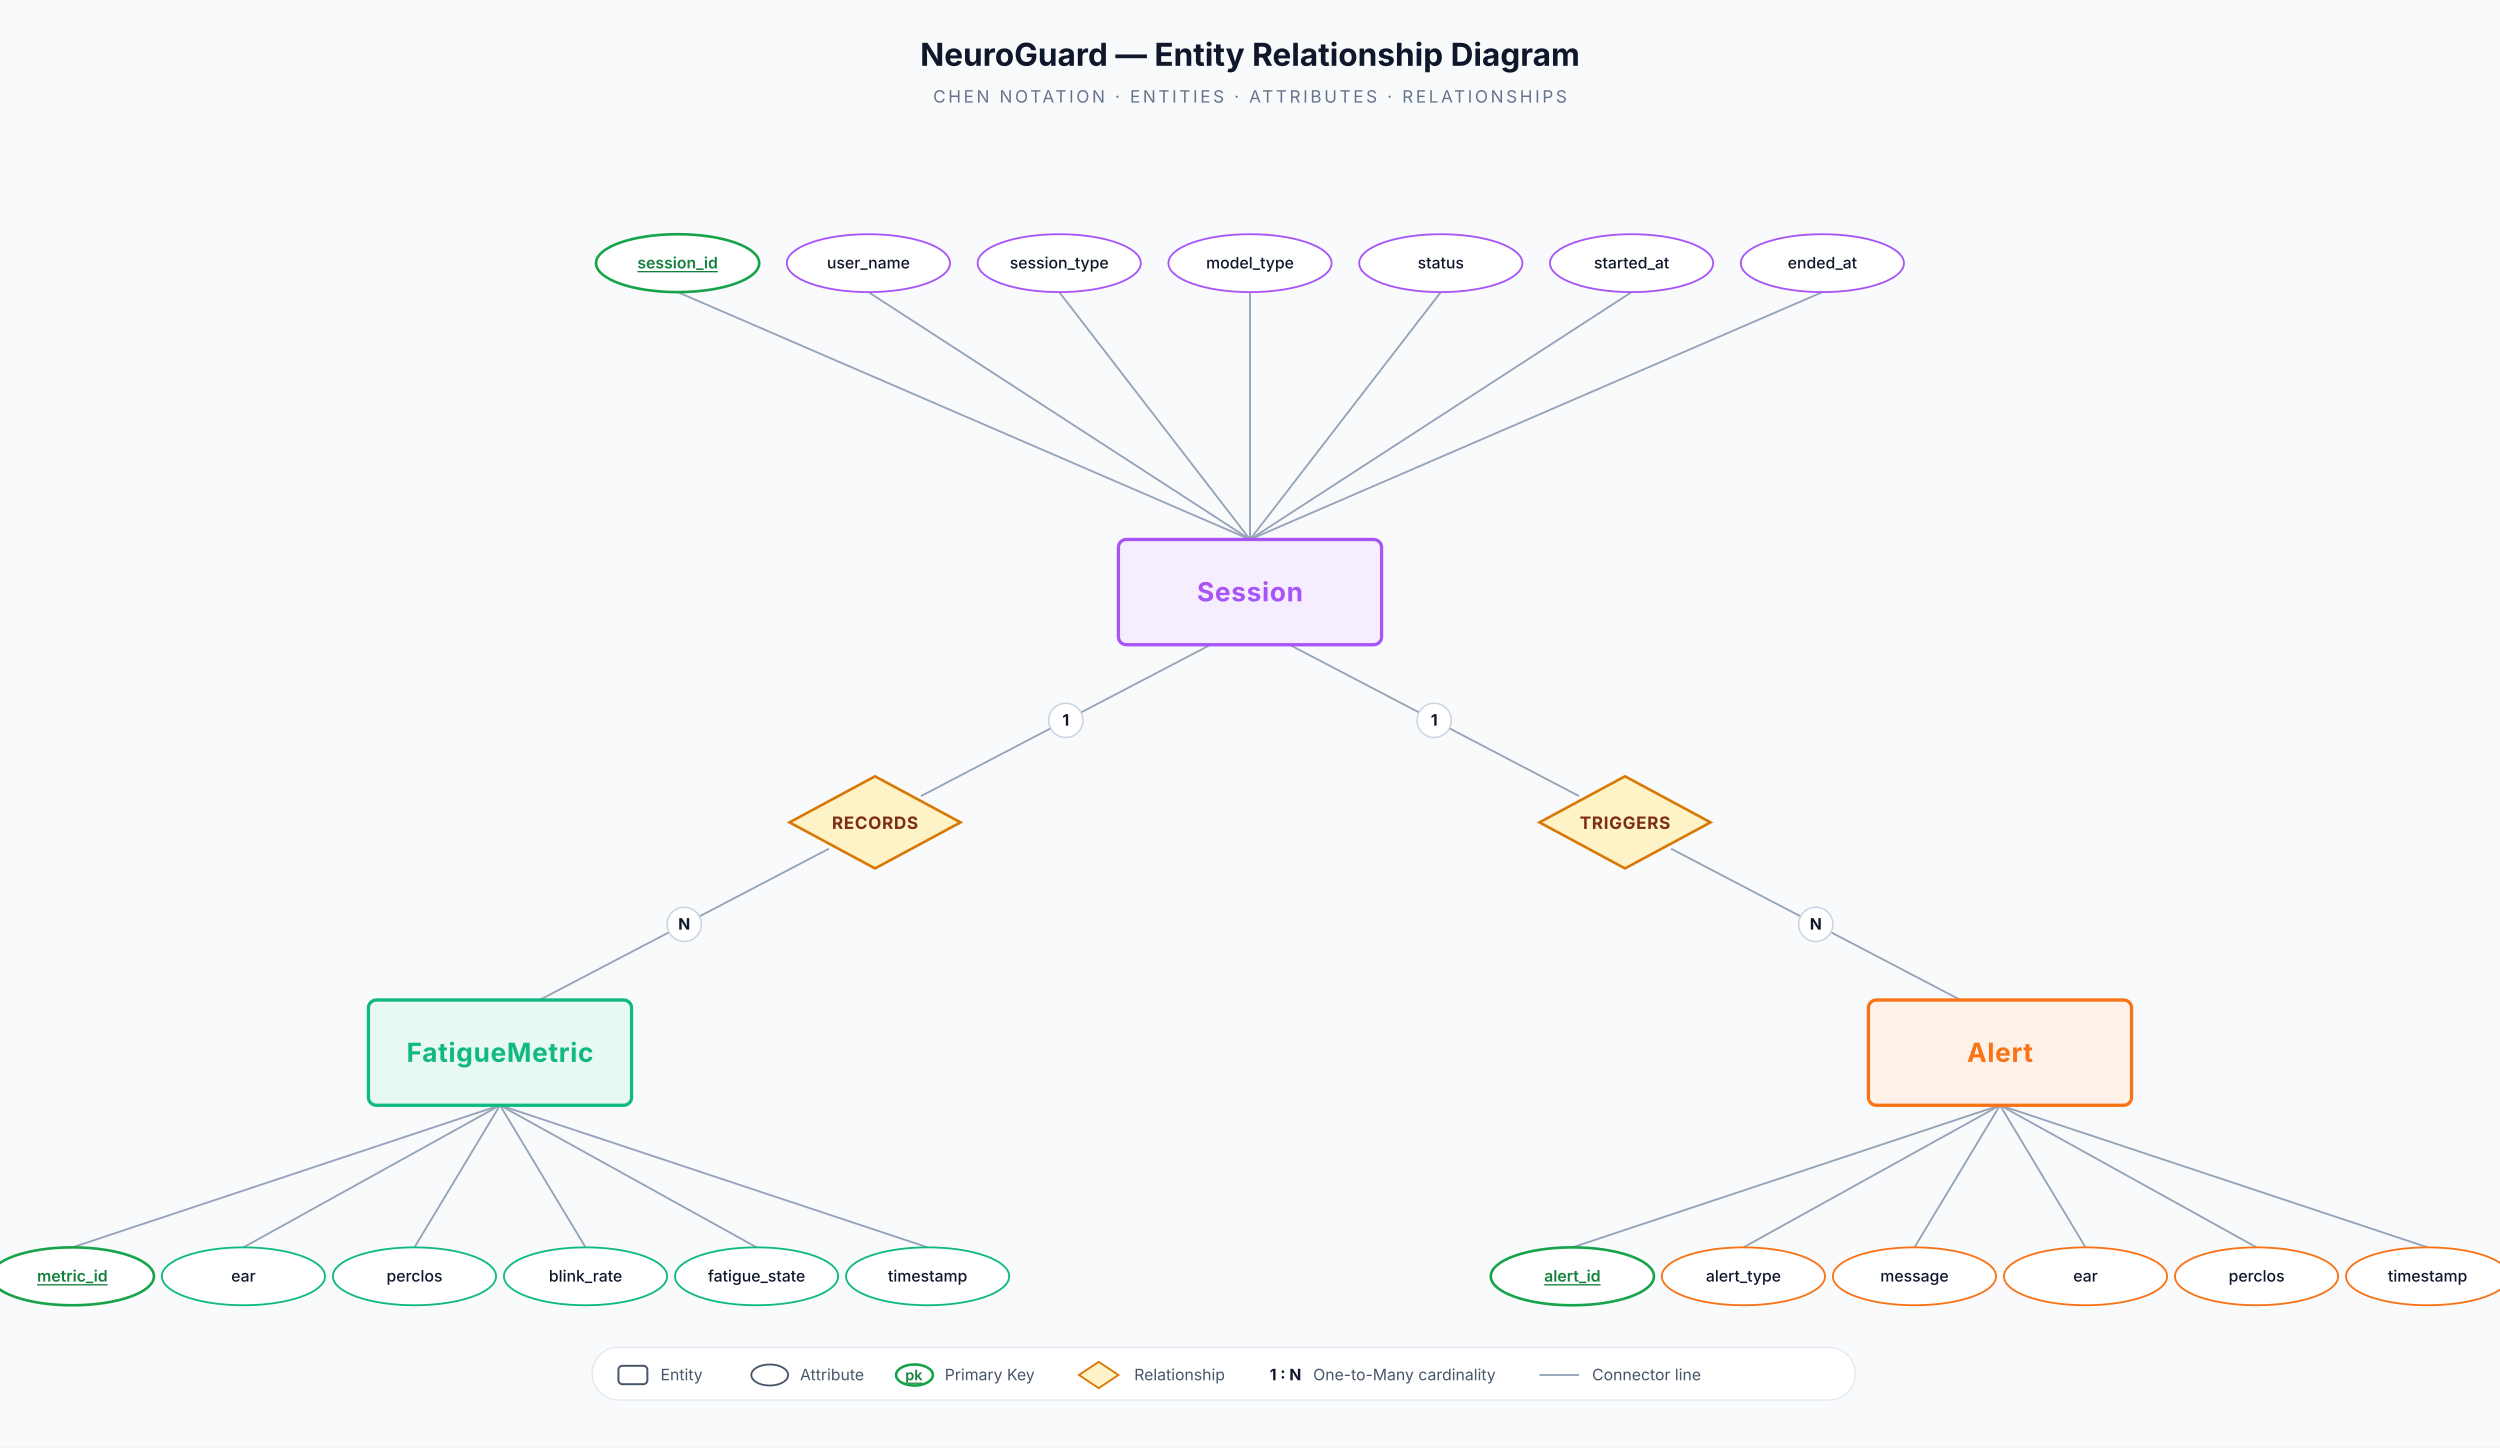
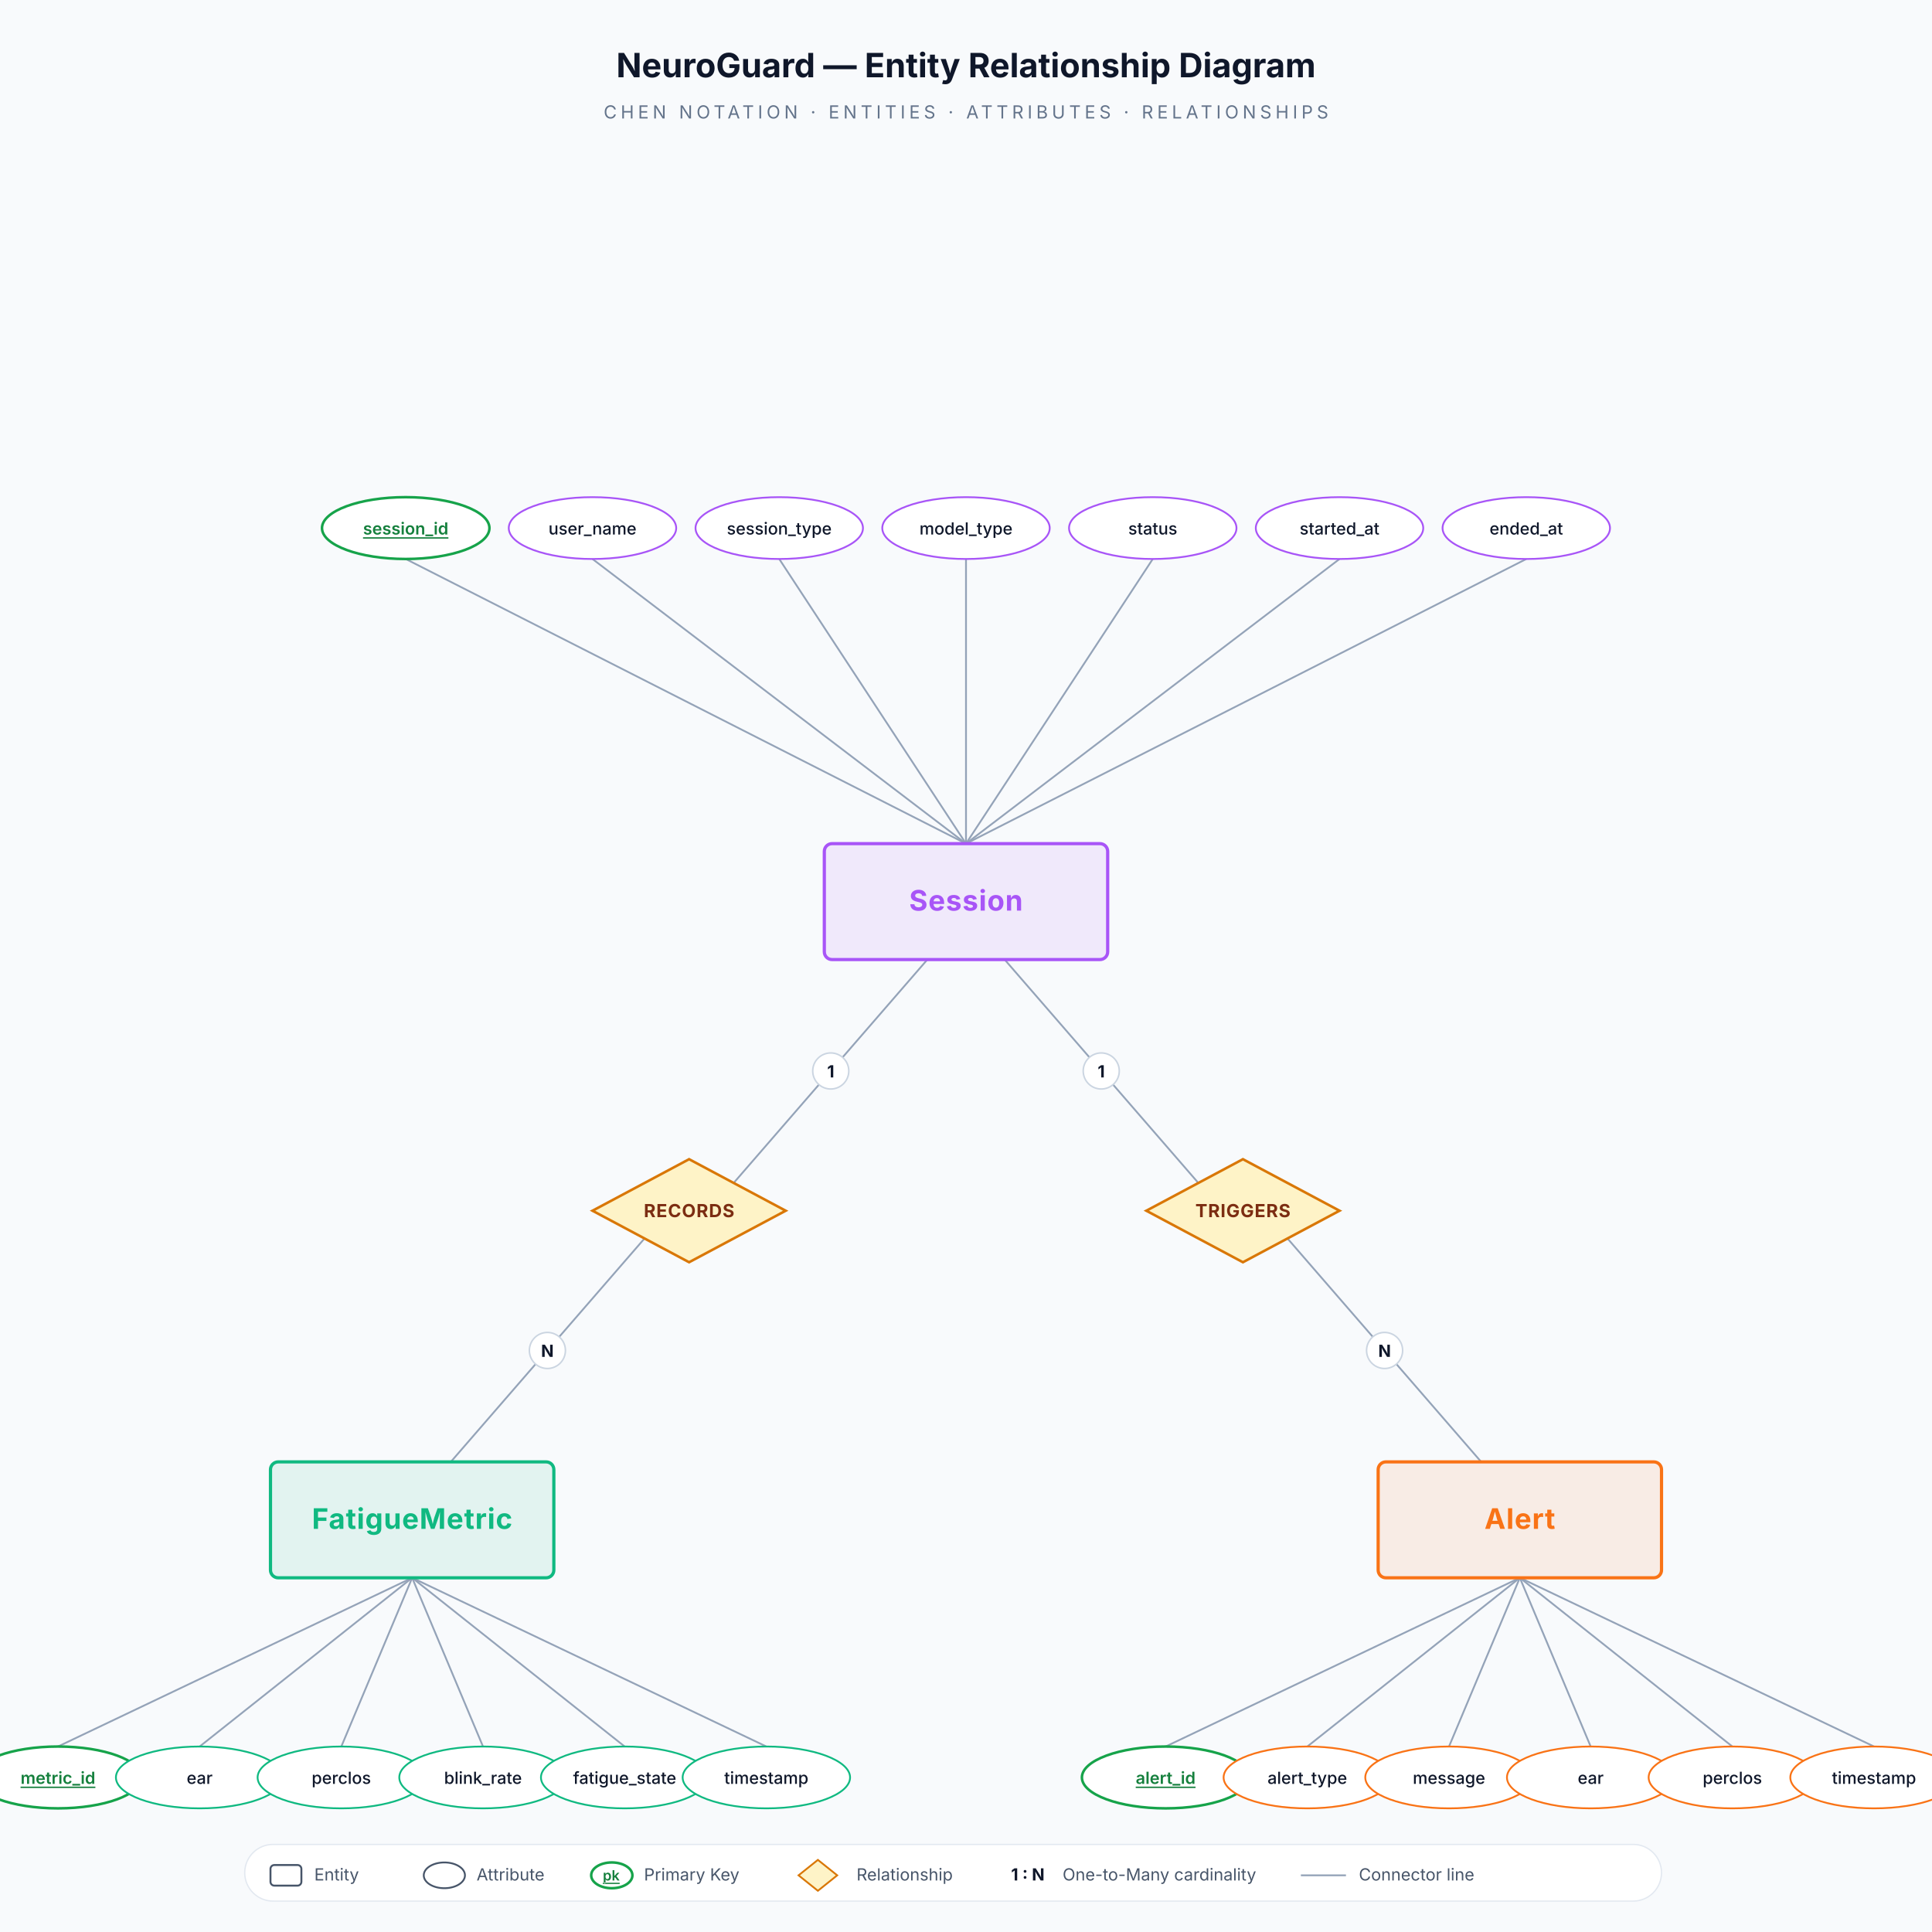
- <svg xmlns="http://www.w3.org/2000/svg" viewBox="0 0 1900 1100" font-family="'Inter', system-ui, sans-serif">
-   <rect width="1900" height="1100" fill="#f8fafc" />
-   <text x="950" y="50" text-anchor="middle" font-size="24" font-weight="700" fill="#0f172a">NeuroGuard — Entity Relationship Diagram</text>
-   <text x="950" y="78" text-anchor="middle" font-size="13" fill="#64748b" letter-spacing="2">CHEN NOTATION · ENTITIES · ATTRIBUTES · RELATIONSHIPS</text>
-   <line x1="515" y1="222" x2="950" y2="410" stroke="#94a3b8" stroke-width="1.4" />
-   <line x1="660" y1="222" x2="950" y2="410" stroke="#94a3b8" stroke-width="1.4" />
-   <line x1="805" y1="222" x2="950" y2="410" stroke="#94a3b8" stroke-width="1.4" />
-   <line x1="950" y1="222" x2="950" y2="410" stroke="#94a3b8" stroke-width="1.4" />
-   <line x1="1095" y1="222" x2="950" y2="410" stroke="#94a3b8" stroke-width="1.4" />
-   <line x1="1240" y1="222" x2="950" y2="410" stroke="#94a3b8" stroke-width="1.4" />
-   <line x1="1385" y1="222" x2="950" y2="410" stroke="#94a3b8" stroke-width="1.4" />
-   <line x1="55" y1="948" x2="380" y2="840" stroke="#94a3b8" stroke-width="1.4" />
-   <line x1="185" y1="948" x2="380" y2="840" stroke="#94a3b8" stroke-width="1.4" />
-   <line x1="315" y1="948" x2="380" y2="840" stroke="#94a3b8" stroke-width="1.4" />
-   <line x1="445" y1="948" x2="380" y2="840" stroke="#94a3b8" stroke-width="1.4" />
-   <line x1="575" y1="948" x2="380" y2="840" stroke="#94a3b8" stroke-width="1.4" />
-   <line x1="705" y1="948" x2="380" y2="840" stroke="#94a3b8" stroke-width="1.4" />
-   <line x1="1195" y1="948" x2="1520" y2="840" stroke="#94a3b8" stroke-width="1.4" />
-   <line x1="1325" y1="948" x2="1520" y2="840" stroke="#94a3b8" stroke-width="1.4" />
-   <line x1="1455" y1="948" x2="1520" y2="840" stroke="#94a3b8" stroke-width="1.4" />
-   <line x1="1585" y1="948" x2="1520" y2="840" stroke="#94a3b8" stroke-width="1.4" />
-   <line x1="1715" y1="948" x2="1520" y2="840" stroke="#94a3b8" stroke-width="1.4" />
-   <line x1="1845" y1="948" x2="1520" y2="840" stroke="#94a3b8" stroke-width="1.4" />
-   <line x1="920" y1="490" x2="700" y2="605" stroke="#94a3b8" stroke-width="1.4" />
-   <line x1="630" y1="645" x2="410" y2="760" stroke="#94a3b8" stroke-width="1.4" />
-   <line x1="980" y1="490" x2="1200" y2="605" stroke="#94a3b8" stroke-width="1.4" />
-   <line x1="1270" y1="645" x2="1490" y2="760" stroke="#94a3b8" stroke-width="1.4" />
+ <svg xmlns="http://www.w3.org/2000/svg" viewBox="0 0 1500 1500" font-family="'Inter', system-ui, sans-serif">
+   <rect width="1500" height="1500" fill="#f8fafc" />
+   <text x="750" y="60" text-anchor="middle" font-size="26" font-weight="700" fill="#0f172a">NeuroGuard — Entity Relationship Diagram</text>
+   <text x="750" y="92" text-anchor="middle" font-size="14" fill="#64748b" letter-spacing="3">CHEN NOTATION · ENTITIES · ATTRIBUTES · RELATIONSHIPS</text>
+   <line x1="315" y1="434" x2="750" y2="655" stroke="#94a3b8" stroke-width="1.4" />
+   <line x1="460" y1="434" x2="750" y2="655" stroke="#94a3b8" stroke-width="1.4" />
+   <line x1="605" y1="434" x2="750" y2="655" stroke="#94a3b8" stroke-width="1.4" />
+   <line x1="750" y1="434" x2="750" y2="655" stroke="#94a3b8" stroke-width="1.4" />
+   <line x1="895" y1="434" x2="750" y2="655" stroke="#94a3b8" stroke-width="1.4" />
+   <line x1="1040" y1="434" x2="750" y2="655" stroke="#94a3b8" stroke-width="1.4" />
+   <line x1="1185" y1="434" x2="750" y2="655" stroke="#94a3b8" stroke-width="1.4" />
+   <line x1="45" y1="1356" x2="320" y2="1225" stroke="#94a3b8" stroke-width="1.4" />
+   <line x1="155" y1="1356" x2="320" y2="1225" stroke="#94a3b8" stroke-width="1.4" />
+   <line x1="265" y1="1356" x2="320" y2="1225" stroke="#94a3b8" stroke-width="1.4" />
+   <line x1="375" y1="1356" x2="320" y2="1225" stroke="#94a3b8" stroke-width="1.4" />
+   <line x1="485" y1="1356" x2="320" y2="1225" stroke="#94a3b8" stroke-width="1.4" />
+   <line x1="595" y1="1356" x2="320" y2="1225" stroke="#94a3b8" stroke-width="1.4" />
+   <line x1="905" y1="1356" x2="1180" y2="1225" stroke="#94a3b8" stroke-width="1.4" />
+   <line x1="1015" y1="1356" x2="1180" y2="1225" stroke="#94a3b8" stroke-width="1.4" />
+   <line x1="1125" y1="1356" x2="1180" y2="1225" stroke="#94a3b8" stroke-width="1.4" />
+   <line x1="1235" y1="1356" x2="1180" y2="1225" stroke="#94a3b8" stroke-width="1.4" />
+   <line x1="1345" y1="1356" x2="1180" y2="1225" stroke="#94a3b8" stroke-width="1.4" />
+   <line x1="1455" y1="1356" x2="1180" y2="1225" stroke="#94a3b8" stroke-width="1.4" />
+   <line x1="720" y1="745" x2="570" y2="918" stroke="#94a3b8" stroke-width="1.4" />
+   <line x1="500" y1="962" x2="350" y2="1135" stroke="#94a3b8" stroke-width="1.4" />
+   <line x1="780" y1="745" x2="930" y2="918" stroke="#94a3b8" stroke-width="1.4" />
+   <line x1="1000" y1="962" x2="1150" y2="1135" stroke="#94a3b8" stroke-width="1.4" />
  <g>
-     <circle cx="810" cy="547.5" r="13" fill="#ffffff" stroke="#cbd5e1" stroke-width="1.2" />
-     <text x="810" y="551.5" text-anchor="middle" font-size="12" font-weight="700" fill="#0f172a">1</text>
+     <circle cx="645" cy="831.5" r="14" fill="#ffffff" stroke="#cbd5e1" stroke-width="1.2" />
+     <text x="645" y="836.5" text-anchor="middle" font-size="13" font-weight="700" fill="#0f172a">1</text>
  </g>
  <g>
-     <circle cx="520" cy="702.5" r="13" fill="#ffffff" stroke="#cbd5e1" stroke-width="1.2" />
-     <text x="520" y="706.5" text-anchor="middle" font-size="12" font-weight="700" fill="#0f172a">N</text>
+     <circle cx="425" cy="1048.5" r="14" fill="#ffffff" stroke="#cbd5e1" stroke-width="1.2" />
+     <text x="425" y="1053.5" text-anchor="middle" font-size="13" font-weight="700" fill="#0f172a">N</text>
  </g>
  <g>
-     <circle cx="1090" cy="547.5" r="13" fill="#ffffff" stroke="#cbd5e1" stroke-width="1.2" />
-     <text x="1090" y="551.5" text-anchor="middle" font-size="12" font-weight="700" fill="#0f172a">1</text>
+     <circle cx="855" cy="831.5" r="14" fill="#ffffff" stroke="#cbd5e1" stroke-width="1.2" />
+     <text x="855" y="836.5" text-anchor="middle" font-size="13" font-weight="700" fill="#0f172a">1</text>
  </g>
  <g>
-     <circle cx="1380" cy="702.5" r="13" fill="#ffffff" stroke="#cbd5e1" stroke-width="1.2" />
-     <text x="1380" y="706.5" text-anchor="middle" font-size="12" font-weight="700" fill="#0f172a">N</text>
+     <circle cx="1075" cy="1048.5" r="14" fill="#ffffff" stroke="#cbd5e1" stroke-width="1.2" />
+     <text x="1075" y="1053.5" text-anchor="middle" font-size="13" font-weight="700" fill="#0f172a">N</text>
  </g>
  <g>
-     <rect x="850" y="410" width="200" height="80" rx="6" fill="#ffffff" stroke="#a855f7" stroke-width="2.5" />
-     <rect x="850" y="410" width="200" height="80" rx="6" fill="#a855f7" opacity="0.10" />
-     <text x="950" y="457" text-anchor="middle" font-size="20" font-weight="700" fill="#a855f7" letter-spacing="0.5">Session</text>
+     <rect x="640" y="655" width="220" height="90" rx="6" fill="#a855f7" opacity="0.10" />
+     <rect x="640" y="655" width="220" height="90" rx="6" fill="none" stroke="#a855f7" stroke-width="2.5" />
+     <text x="750" y="707" text-anchor="middle" font-size="22" font-weight="700" fill="#a855f7" letter-spacing="0.5">Session</text>
  </g>
  <g>
-     <rect x="280" y="760" width="200" height="80" rx="6" fill="#ffffff" stroke="#10b981" stroke-width="2.5" />
-     <rect x="280" y="760" width="200" height="80" rx="6" fill="#10b981" opacity="0.10" />
-     <text x="380" y="807" text-anchor="middle" font-size="20" font-weight="700" fill="#10b981" letter-spacing="0.5">FatigueMetric</text>
+     <rect x="210" y="1135" width="220" height="90" rx="6" fill="#10b981" opacity="0.10" />
+     <rect x="210" y="1135" width="220" height="90" rx="6" fill="none" stroke="#10b981" stroke-width="2.5" />
+     <text x="320" y="1187" text-anchor="middle" font-size="22" font-weight="700" fill="#10b981" letter-spacing="0.5">FatigueMetric</text>
  </g>
  <g>
-     <rect x="1420" y="760" width="200" height="80" rx="6" fill="#ffffff" stroke="#f97316" stroke-width="2.5" />
-     <rect x="1420" y="760" width="200" height="80" rx="6" fill="#f97316" opacity="0.10" />
-     <text x="1520" y="807" text-anchor="middle" font-size="20" font-weight="700" fill="#f97316" letter-spacing="0.5">Alert</text>
+     <rect x="1070" y="1135" width="220" height="90" rx="6" fill="#f97316" opacity="0.10" />
+     <rect x="1070" y="1135" width="220" height="90" rx="6" fill="none" stroke="#f97316" stroke-width="2.5" />
+     <text x="1180" y="1187" text-anchor="middle" font-size="22" font-weight="700" fill="#f97316" letter-spacing="0.5">Alert</text>
  </g>
  <g>
-     <polygon points="665,590 730,625 665,660 600,625" fill="#fef3c7" stroke="#d97706" stroke-width="2" />
-     <text x="665" y="630" text-anchor="middle" font-size="13" font-weight="700" fill="#7c2d12" letter-spacing="0.5">RECORDS</text>
+     <polygon points="535,900 610,940 535,980 460,940" fill="#fef3c7" stroke="#d97706" stroke-width="2" />
+     <text x="535" y="945" text-anchor="middle" font-size="14" font-weight="700" fill="#7c2d12" letter-spacing="0.5">RECORDS</text>
  </g>
  <g>
-     <polygon points="1235,590 1300,625 1235,660 1170,625" fill="#fef3c7" stroke="#d97706" stroke-width="2" />
-     <text x="1235" y="630" text-anchor="middle" font-size="13" font-weight="700" fill="#7c2d12" letter-spacing="0.5">TRIGGERS</text>
+     <polygon points="965,900 1040,940 965,980 890,940" fill="#fef3c7" stroke="#d97706" stroke-width="2" />
+     <text x="965" y="945" text-anchor="middle" font-size="14" font-weight="700" fill="#7c2d12" letter-spacing="0.5">TRIGGERS</text>
  </g>
  <g>
-     <ellipse cx="515" cy="200" rx="62" ry="22" fill="#ffffff" stroke="#16a34a" stroke-width="2" />
-     <text x="515" y="204" text-anchor="middle" font-size="12" fill="#15803d" font-weight="600" text-decoration="underline">session_id</text>
+     <ellipse cx="315" cy="410" rx="65" ry="24" fill="#ffffff" stroke="#16a34a" stroke-width="2" />
+     <text x="315" y="415" text-anchor="middle" font-size="13" fill="#15803d" font-weight="600" text-decoration="underline">session_id</text>
  </g>
  <g>
-     <ellipse cx="660" cy="200" rx="62" ry="22" fill="#ffffff" stroke="#a855f7" stroke-width="1.4" />
-     <text x="660" y="204" text-anchor="middle" font-size="12" fill="#0f172a" font-weight="500">user_name</text>
+     <ellipse cx="460" cy="410" rx="65" ry="24" fill="#ffffff" stroke="#a855f7" stroke-width="1.4" />
+     <text x="460" y="415" text-anchor="middle" font-size="13" fill="#0f172a" font-weight="500">user_name</text>
  </g>
  <g>
-     <ellipse cx="805" cy="200" rx="62" ry="22" fill="#ffffff" stroke="#a855f7" stroke-width="1.4" />
-     <text x="805" y="204" text-anchor="middle" font-size="12" fill="#0f172a" font-weight="500">session_type</text>
+     <ellipse cx="605" cy="410" rx="65" ry="24" fill="#ffffff" stroke="#a855f7" stroke-width="1.4" />
+     <text x="605" y="415" text-anchor="middle" font-size="13" fill="#0f172a" font-weight="500">session_type</text>
  </g>
  <g>
-     <ellipse cx="950" cy="200" rx="62" ry="22" fill="#ffffff" stroke="#a855f7" stroke-width="1.4" />
-     <text x="950" y="204" text-anchor="middle" font-size="12" fill="#0f172a" font-weight="500">model_type</text>
+     <ellipse cx="750" cy="410" rx="65" ry="24" fill="#ffffff" stroke="#a855f7" stroke-width="1.4" />
+     <text x="750" y="415" text-anchor="middle" font-size="13" fill="#0f172a" font-weight="500">model_type</text>
  </g>
  <g>
-     <ellipse cx="1095" cy="200" rx="62" ry="22" fill="#ffffff" stroke="#a855f7" stroke-width="1.4" />
-     <text x="1095" y="204" text-anchor="middle" font-size="12" fill="#0f172a" font-weight="500">status</text>
+     <ellipse cx="895" cy="410" rx="65" ry="24" fill="#ffffff" stroke="#a855f7" stroke-width="1.4" />
+     <text x="895" y="415" text-anchor="middle" font-size="13" fill="#0f172a" font-weight="500">status</text>
  </g>
  <g>
-     <ellipse cx="1240" cy="200" rx="62" ry="22" fill="#ffffff" stroke="#a855f7" stroke-width="1.4" />
-     <text x="1240" y="204" text-anchor="middle" font-size="12" fill="#0f172a" font-weight="500">started_at</text>
+     <ellipse cx="1040" cy="410" rx="65" ry="24" fill="#ffffff" stroke="#a855f7" stroke-width="1.4" />
+     <text x="1040" y="415" text-anchor="middle" font-size="13" fill="#0f172a" font-weight="500">started_at</text>
  </g>
  <g>
-     <ellipse cx="1385" cy="200" rx="62" ry="22" fill="#ffffff" stroke="#a855f7" stroke-width="1.4" />
-     <text x="1385" y="204" text-anchor="middle" font-size="12" fill="#0f172a" font-weight="500">ended_at</text>
+     <ellipse cx="1185" cy="410" rx="65" ry="24" fill="#ffffff" stroke="#a855f7" stroke-width="1.4" />
+     <text x="1185" y="415" text-anchor="middle" font-size="13" fill="#0f172a" font-weight="500">ended_at</text>
  </g>
  <g>
-     <ellipse cx="55" cy="970" rx="62" ry="22" fill="#ffffff" stroke="#16a34a" stroke-width="2" />
-     <text x="55" y="974" text-anchor="middle" font-size="12" fill="#15803d" font-weight="600" text-decoration="underline">metric_id</text>
+     <ellipse cx="45" cy="1380" rx="65" ry="24" fill="#ffffff" stroke="#16a34a" stroke-width="2" />
+     <text x="45" y="1385" text-anchor="middle" font-size="13" fill="#15803d" font-weight="600" text-decoration="underline">metric_id</text>
  </g>
  <g>
-     <ellipse cx="185" cy="970" rx="62" ry="22" fill="#ffffff" stroke="#10b981" stroke-width="1.4" />
-     <text x="185" y="974" text-anchor="middle" font-size="12" fill="#0f172a" font-weight="500">ear</text>
+     <ellipse cx="155" cy="1380" rx="65" ry="24" fill="#ffffff" stroke="#10b981" stroke-width="1.4" />
+     <text x="155" y="1385" text-anchor="middle" font-size="13" fill="#0f172a" font-weight="500">ear</text>
  </g>
  <g>
-     <ellipse cx="315" cy="970" rx="62" ry="22" fill="#ffffff" stroke="#10b981" stroke-width="1.4" />
-     <text x="315" y="974" text-anchor="middle" font-size="12" fill="#0f172a" font-weight="500">perclos</text>
+     <ellipse cx="265" cy="1380" rx="65" ry="24" fill="#ffffff" stroke="#10b981" stroke-width="1.4" />
+     <text x="265" y="1385" text-anchor="middle" font-size="13" fill="#0f172a" font-weight="500">perclos</text>
  </g>
  <g>
-     <ellipse cx="445" cy="970" rx="62" ry="22" fill="#ffffff" stroke="#10b981" stroke-width="1.4" />
-     <text x="445" y="974" text-anchor="middle" font-size="12" fill="#0f172a" font-weight="500">blink_rate</text>
+     <ellipse cx="375" cy="1380" rx="65" ry="24" fill="#ffffff" stroke="#10b981" stroke-width="1.4" />
+     <text x="375" y="1385" text-anchor="middle" font-size="13" fill="#0f172a" font-weight="500">blink_rate</text>
  </g>
  <g>
-     <ellipse cx="575" cy="970" rx="62" ry="22" fill="#ffffff" stroke="#10b981" stroke-width="1.4" />
-     <text x="575" y="974" text-anchor="middle" font-size="12" fill="#0f172a" font-weight="500">fatigue_state</text>
+     <ellipse cx="485" cy="1380" rx="65" ry="24" fill="#ffffff" stroke="#10b981" stroke-width="1.4" />
+     <text x="485" y="1385" text-anchor="middle" font-size="13" fill="#0f172a" font-weight="500">fatigue_state</text>
  </g>
  <g>
-     <ellipse cx="705" cy="970" rx="62" ry="22" fill="#ffffff" stroke="#10b981" stroke-width="1.4" />
-     <text x="705" y="974" text-anchor="middle" font-size="12" fill="#0f172a" font-weight="500">timestamp</text>
+     <ellipse cx="595" cy="1380" rx="65" ry="24" fill="#ffffff" stroke="#10b981" stroke-width="1.4" />
+     <text x="595" y="1385" text-anchor="middle" font-size="13" fill="#0f172a" font-weight="500">timestamp</text>
  </g>
  <g>
-     <ellipse cx="1195" cy="970" rx="62" ry="22" fill="#ffffff" stroke="#16a34a" stroke-width="2" />
-     <text x="1195" y="974" text-anchor="middle" font-size="12" fill="#15803d" font-weight="600" text-decoration="underline">alert_id</text>
+     <ellipse cx="905" cy="1380" rx="65" ry="24" fill="#ffffff" stroke="#16a34a" stroke-width="2" />
+     <text x="905" y="1385" text-anchor="middle" font-size="13" fill="#15803d" font-weight="600" text-decoration="underline">alert_id</text>
  </g>
  <g>
-     <ellipse cx="1325" cy="970" rx="62" ry="22" fill="#ffffff" stroke="#f97316" stroke-width="1.4" />
-     <text x="1325" y="974" text-anchor="middle" font-size="12" fill="#0f172a" font-weight="500">alert_type</text>
+     <ellipse cx="1015" cy="1380" rx="65" ry="24" fill="#ffffff" stroke="#f97316" stroke-width="1.4" />
+     <text x="1015" y="1385" text-anchor="middle" font-size="13" fill="#0f172a" font-weight="500">alert_type</text>
  </g>
  <g>
-     <ellipse cx="1455" cy="970" rx="62" ry="22" fill="#ffffff" stroke="#f97316" stroke-width="1.4" />
-     <text x="1455" y="974" text-anchor="middle" font-size="12" fill="#0f172a" font-weight="500">message</text>
+     <ellipse cx="1125" cy="1380" rx="65" ry="24" fill="#ffffff" stroke="#f97316" stroke-width="1.4" />
+     <text x="1125" y="1385" text-anchor="middle" font-size="13" fill="#0f172a" font-weight="500">message</text>
  </g>
  <g>
-     <ellipse cx="1585" cy="970" rx="62" ry="22" fill="#ffffff" stroke="#f97316" stroke-width="1.4" />
-     <text x="1585" y="974" text-anchor="middle" font-size="12" fill="#0f172a" font-weight="500">ear</text>
+     <ellipse cx="1235" cy="1380" rx="65" ry="24" fill="#ffffff" stroke="#f97316" stroke-width="1.4" />
+     <text x="1235" y="1385" text-anchor="middle" font-size="13" fill="#0f172a" font-weight="500">ear</text>
  </g>
  <g>
-     <ellipse cx="1715" cy="970" rx="62" ry="22" fill="#ffffff" stroke="#f97316" stroke-width="1.4" />
-     <text x="1715" y="974" text-anchor="middle" font-size="12" fill="#0f172a" font-weight="500">perclos</text>
+     <ellipse cx="1345" cy="1380" rx="65" ry="24" fill="#ffffff" stroke="#f97316" stroke-width="1.4" />
+     <text x="1345" y="1385" text-anchor="middle" font-size="13" fill="#0f172a" font-weight="500">perclos</text>
  </g>
  <g>
-     <ellipse cx="1845" cy="970" rx="62" ry="22" fill="#ffffff" stroke="#f97316" stroke-width="1.4" />
-     <text x="1845" y="974" text-anchor="middle" font-size="12" fill="#0f172a" font-weight="500">timestamp</text>
+     <ellipse cx="1455" cy="1380" rx="65" ry="24" fill="#ffffff" stroke="#f97316" stroke-width="1.4" />
+     <text x="1455" y="1385" text-anchor="middle" font-size="13" fill="#0f172a" font-weight="500">timestamp</text>
  </g>
-   <g transform="translate(470, 1050)">
-     <rect x="-20" y="-26" width="960" height="40" rx="20" fill="#ffffff" stroke="#e2e8f0" />
-     <rect x="0" y="-12" width="22" height="14" rx="3" fill="#ffffff" stroke="#475569" stroke-width="1.5" />
-     <text x="32" y="-1" font-size="12" fill="#475569">Entity</text>
-     <ellipse cx="115" cy="-5" rx="14" ry="8" fill="#ffffff" stroke="#475569" stroke-width="1.4" />
-     <text x="138" y="-1" font-size="12" fill="#475569">Attribute</text>
-     <ellipse cx="225" cy="-5" rx="14" ry="8" fill="#ffffff" stroke="#16a34a" stroke-width="2" />
-     <text x="218" y="-1" font-size="11" fill="#15803d" font-weight="600" text-decoration="underline">pk</text>
-     <text x="248" y="-1" font-size="12" fill="#475569">Primary Key</text>
-     <polygon points="350,-5 365,-15 380,-5 365,5" fill="#fef3c7" stroke="#d97706" stroke-width="1.4" />
-     <text x="392" y="-1" font-size="12" fill="#475569">Relationship</text>
-     <text x="495" y="-1" font-size="12" font-weight="700" fill="#0f172a">1 : N</text>
-     <text x="528" y="-1" font-size="12" fill="#475569">One-to-Many cardinality</text>
-     <line x1="700" y1="-5" x2="730" y2="-5" stroke="#94a3b8" stroke-width="1.4" />
-     <text x="740" y="-1" font-size="12" fill="#475569">Connector line</text>
+   <g transform="translate(210, 1460)">
+     <rect x="-20" y="-28" width="1100" height="44" rx="22" fill="#ffffff" stroke="#e2e8f0" />
+     <rect x="0" y="-12" width="24" height="16" rx="3" fill="#ffffff" stroke="#475569" stroke-width="1.5" />
+     <text x="34" y="0" font-size="13" fill="#475569">Entity</text>
+     <ellipse cx="135" cy="-4" rx="16" ry="10" fill="#ffffff" stroke="#475569" stroke-width="1.4" />
+     <text x="160" y="0" font-size="13" fill="#475569">Attribute</text>
+     <ellipse cx="265" cy="-4" rx="16" ry="10" fill="#ffffff" stroke="#16a34a" stroke-width="2" />
+     <text x="258" y="0" font-size="11" fill="#15803d" font-weight="600" text-decoration="underline">pk</text>
+     <text x="290" y="0" font-size="13" fill="#475569">Primary Key</text>
+     <polygon points="410,-4 425,-16 440,-4 425,8" fill="#fef3c7" stroke="#d97706" stroke-width="1.4" />
+     <text x="455" y="0" font-size="13" fill="#475569">Relationship</text>
+     <text x="575" y="0" font-size="13" font-weight="700" fill="#0f172a">1 : N</text>
+     <text x="615" y="0" font-size="13" fill="#475569">One-to-Many cardinality</text>
+     <line x1="800" y1="-4" x2="835" y2="-4" stroke="#94a3b8" stroke-width="1.4" />
+     <text x="845" y="0" font-size="13" fill="#475569">Connector line</text>
  </g>
</svg>
